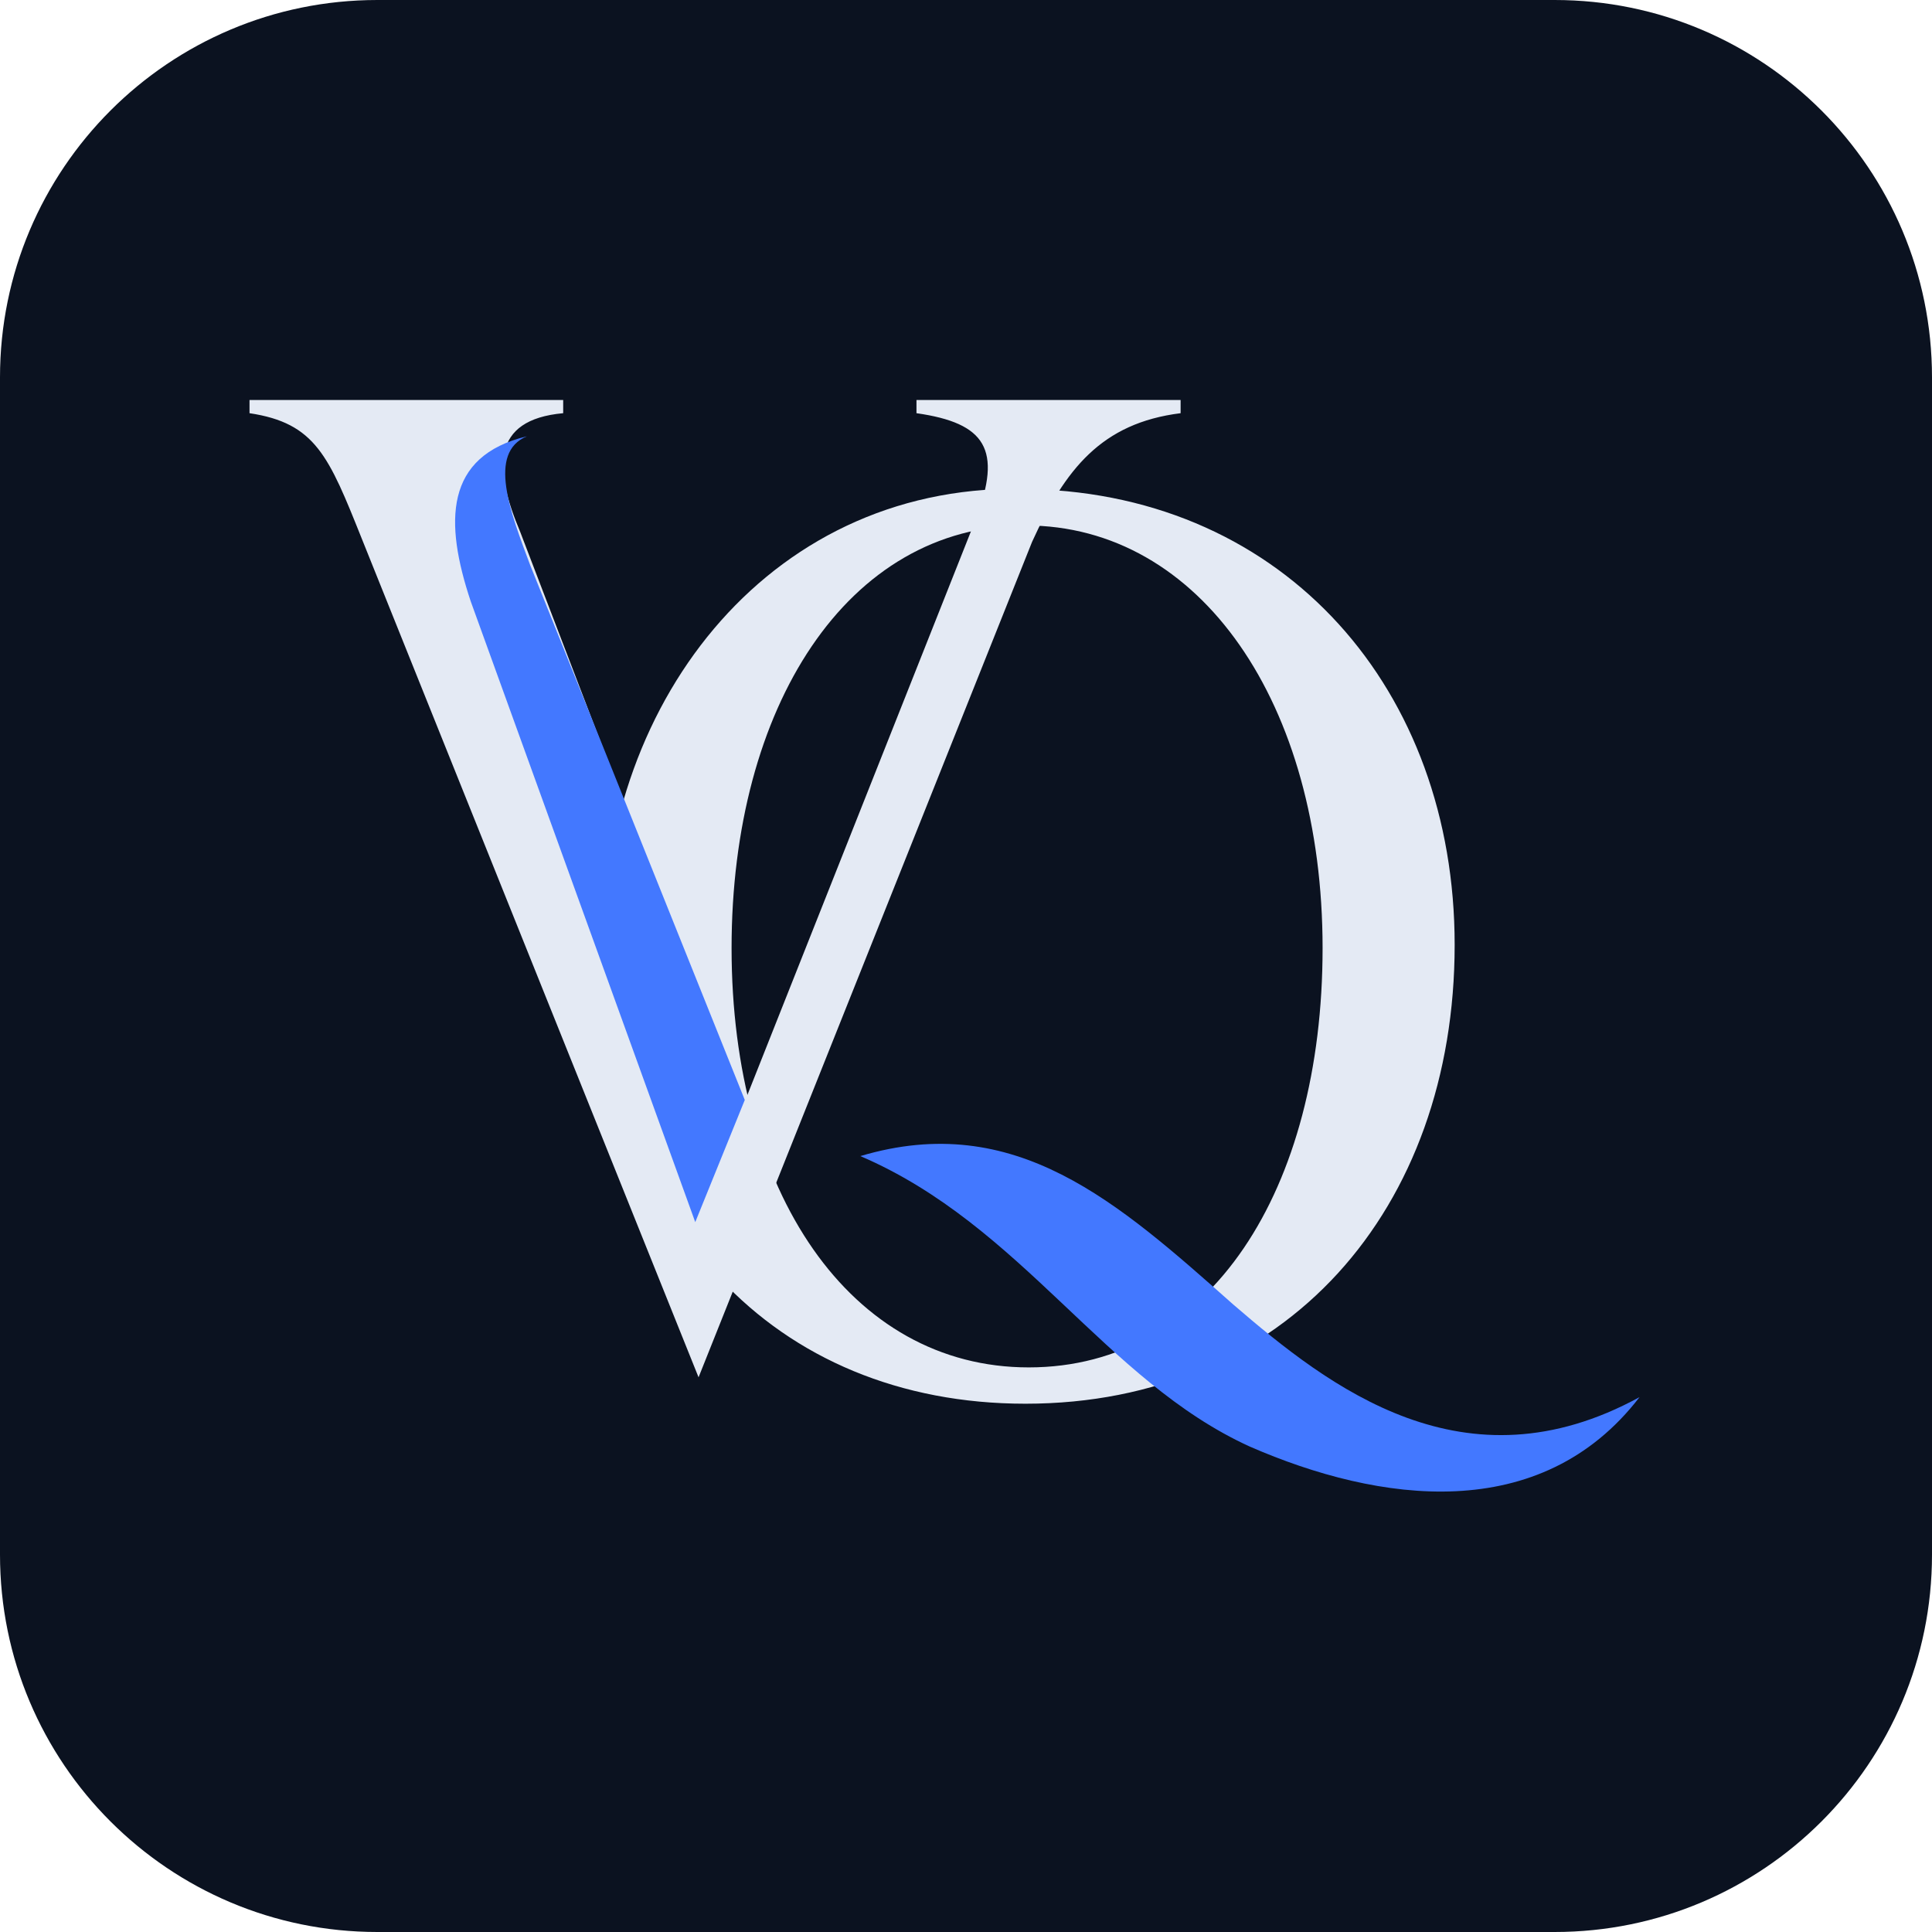
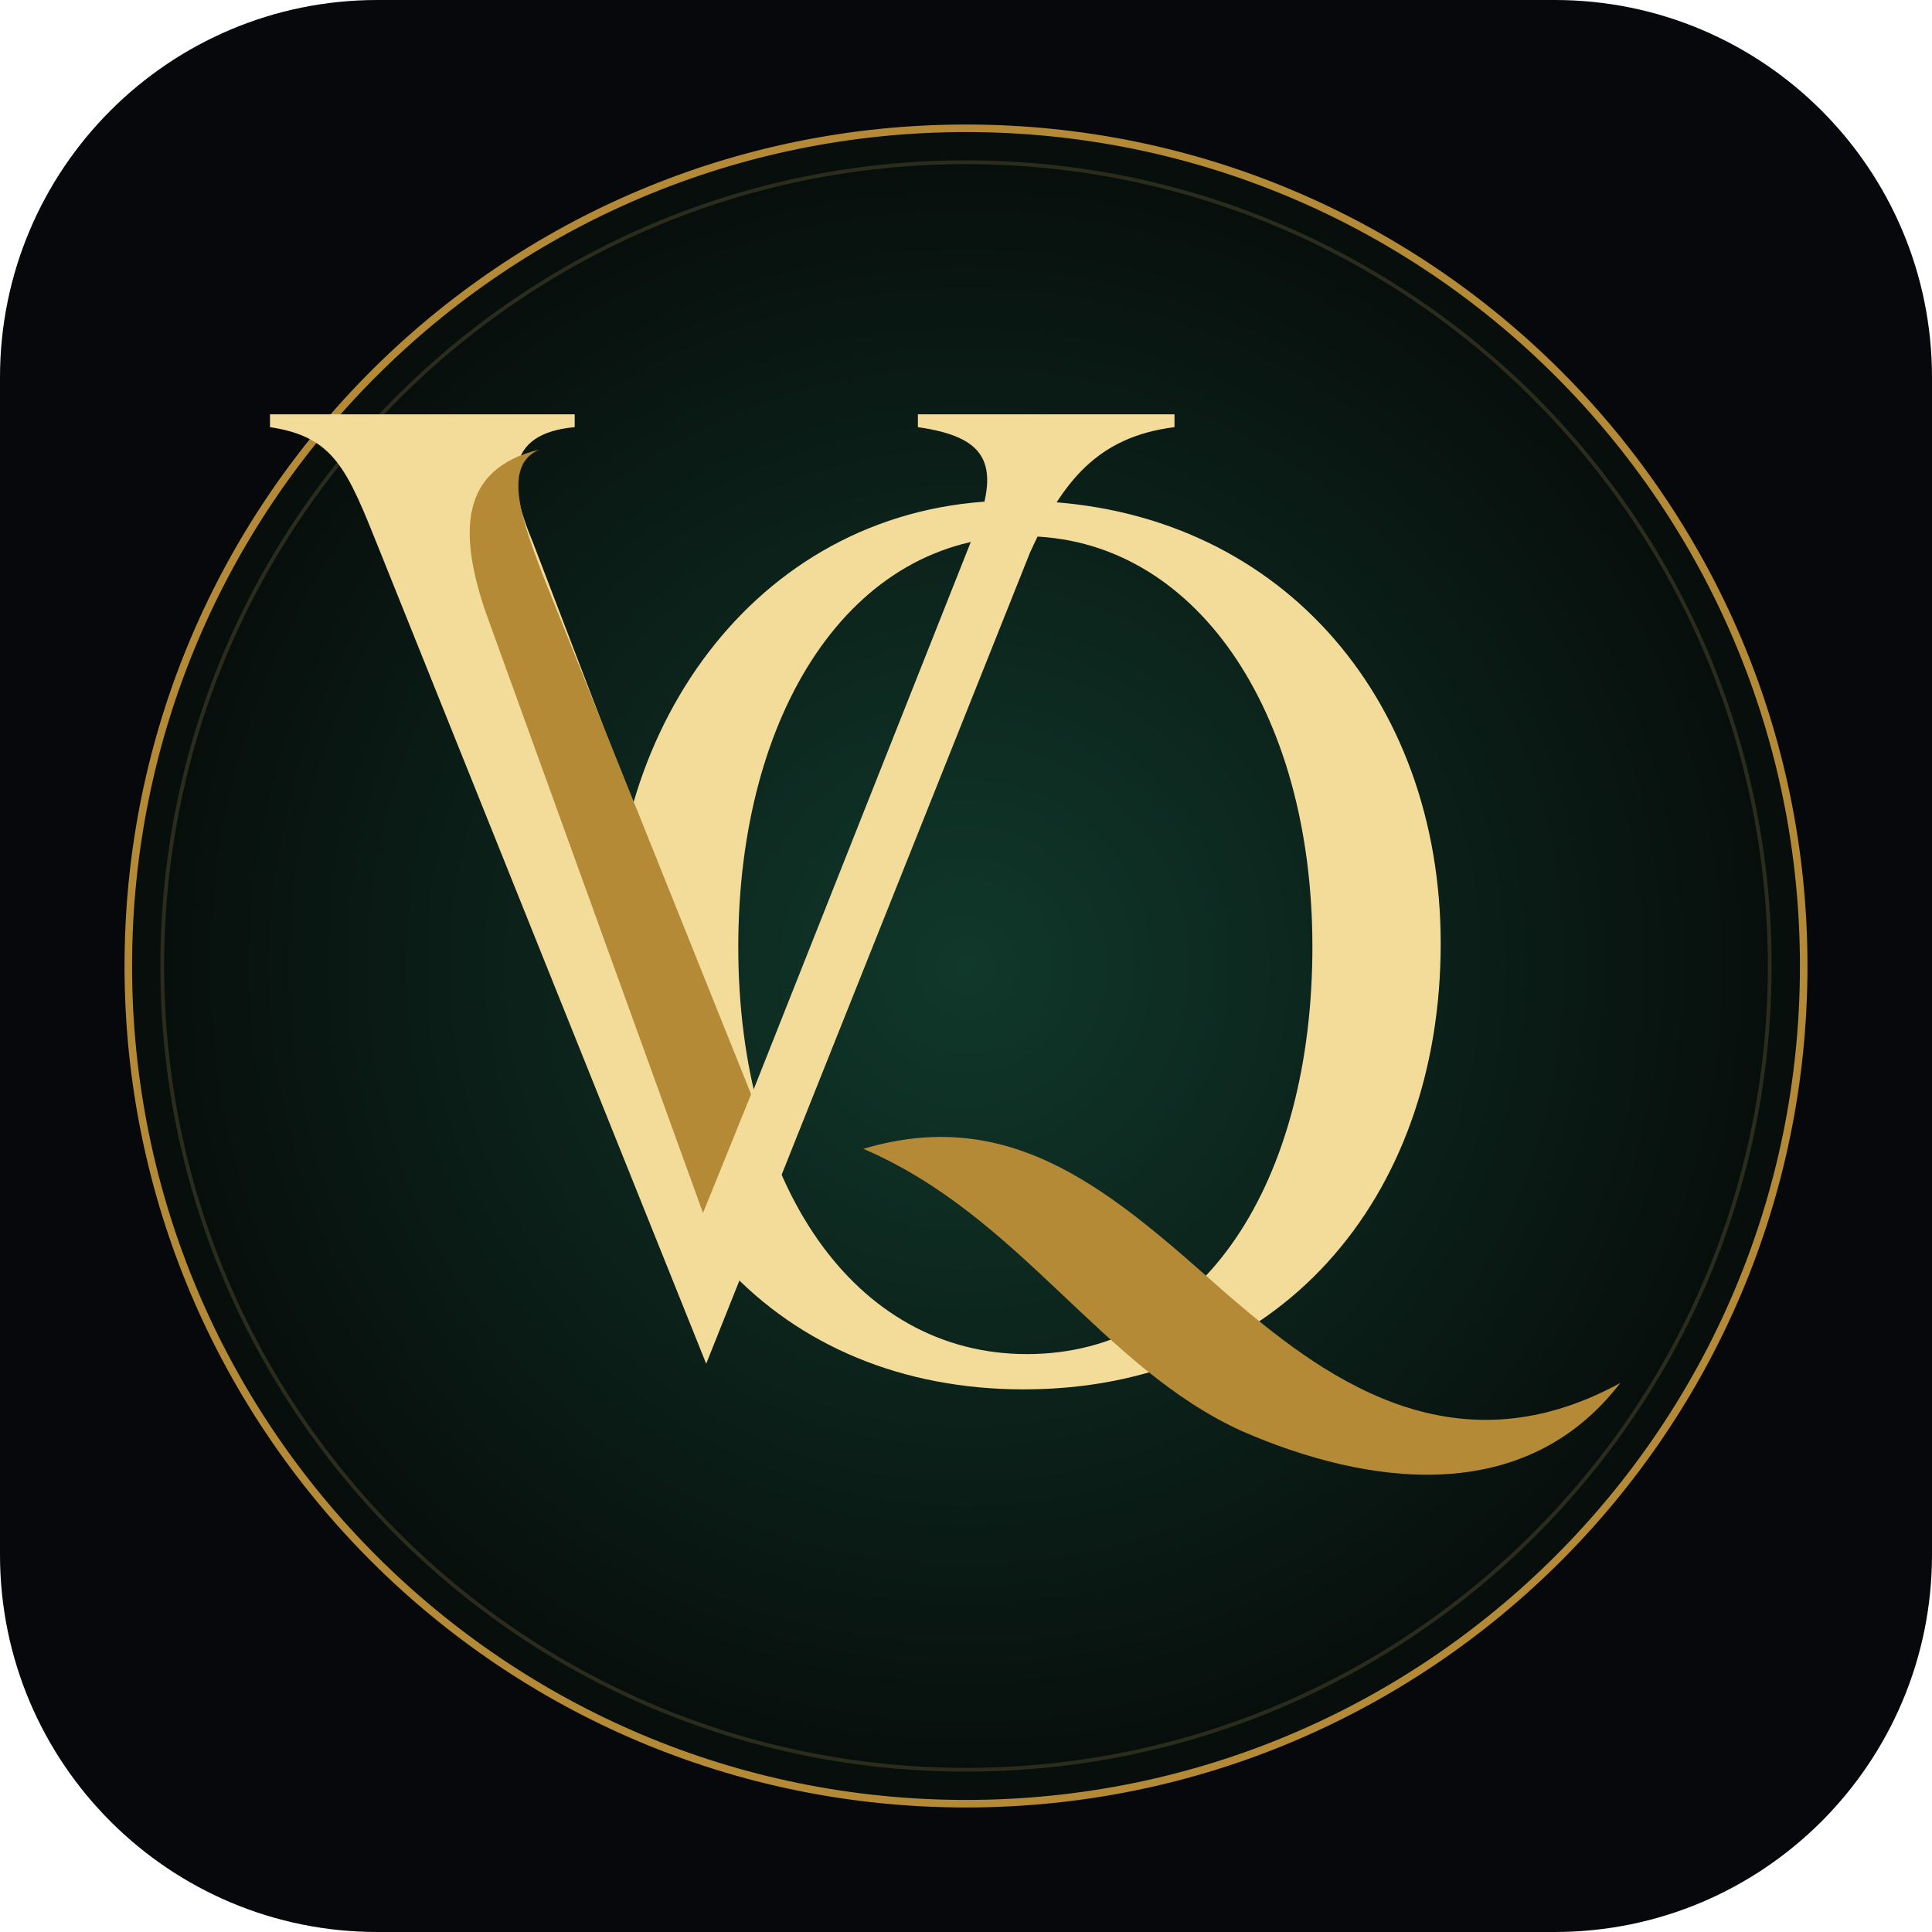
<svg xmlns="http://www.w3.org/2000/svg" viewBox="0 0 512 512">
-   <rect width="512" height="512" rx="100" fill="#0B1220" />
-   <g transform="translate(46 99) scale(.875)">
-     <path fill="#E4EAF4" d="M260 35C182 32 130 98 130 174C130 257 182 312 258 312C337 312 388 253 388 173C388 96 337 37 260 35ZM258 46C311 46 348 100 348 174C348 247 314 301 259 301C205 301 169 248 169 174C169 101 204 46 258 46Z" />
-     <path fill="#4378FF" d="M208 237C255 223 286 251 321 282C350 307 391 339 444 310C414 349 365 342 326 325C282 305 257 258 208 237Z" />
-     <path fill="#E4EAF4" d="M23 8H118V12C96 14 97 29 105 48L172 223L243 44C251 23 246 15 225 12V8H305V12C281 15 270 29 260 51L159 304L57 50C47 25 43 15 23 12Z" />
-     <path fill="#4378FF" d="M107 19C95 24 102 42 108 58L173 220L158 257L90 69C82 45 82 25 107 19Z" />
+   <defs>
+     <radialGradient id="felt">
+       <stop stop-color="#10382b" />
+       <stop offset="1" stop-color="#070d0b" />
+     </radialGradient>
+   </defs>
+   <rect width="512" height="512" rx="100" fill="#07080b" />
+   <circle cx="256" cy="256" r="222" fill="url(#felt)" stroke="#b48a36" stroke-width="2" />
+   <circle cx="256" cy="256" r="213" fill="none" stroke="#e8c46a" stroke-opacity=".16" />
+   <g transform="translate(52 103) scale(.85)">
+     <path fill="#F3DC9A" d="M260 35C182 32 130 98 130 174C130 257 182 312 258 312C337 312 388 253 388 173C388 96 337 37 260 35ZM258 46C311 46 348 100 348 174C348 247 314 301 259 301C205 301 169 248 169 174C169 101 204 46 258 46Z" />
+     <path fill="#B48A36" d="M208 237C255 223 286 251 321 282C350 307 391 339 444 310C414 349 365 342 326 325C282 305 257 258 208 237Z" />
+     <path fill="#F3DC9A" d="M23 8H118V12C96 14 97 29 105 48L172 223L243 44C251 23 246 15 225 12V8H305V12C281 15 270 29 260 51L159 304L57 50C47 25 43 15 23 12Z" />
+     <path fill="#B48A36" d="M107 19C95 24 102 42 108 58L173 220L158 257L90 69C82 45 82 25 107 19Z" />
  </g>
</svg>
